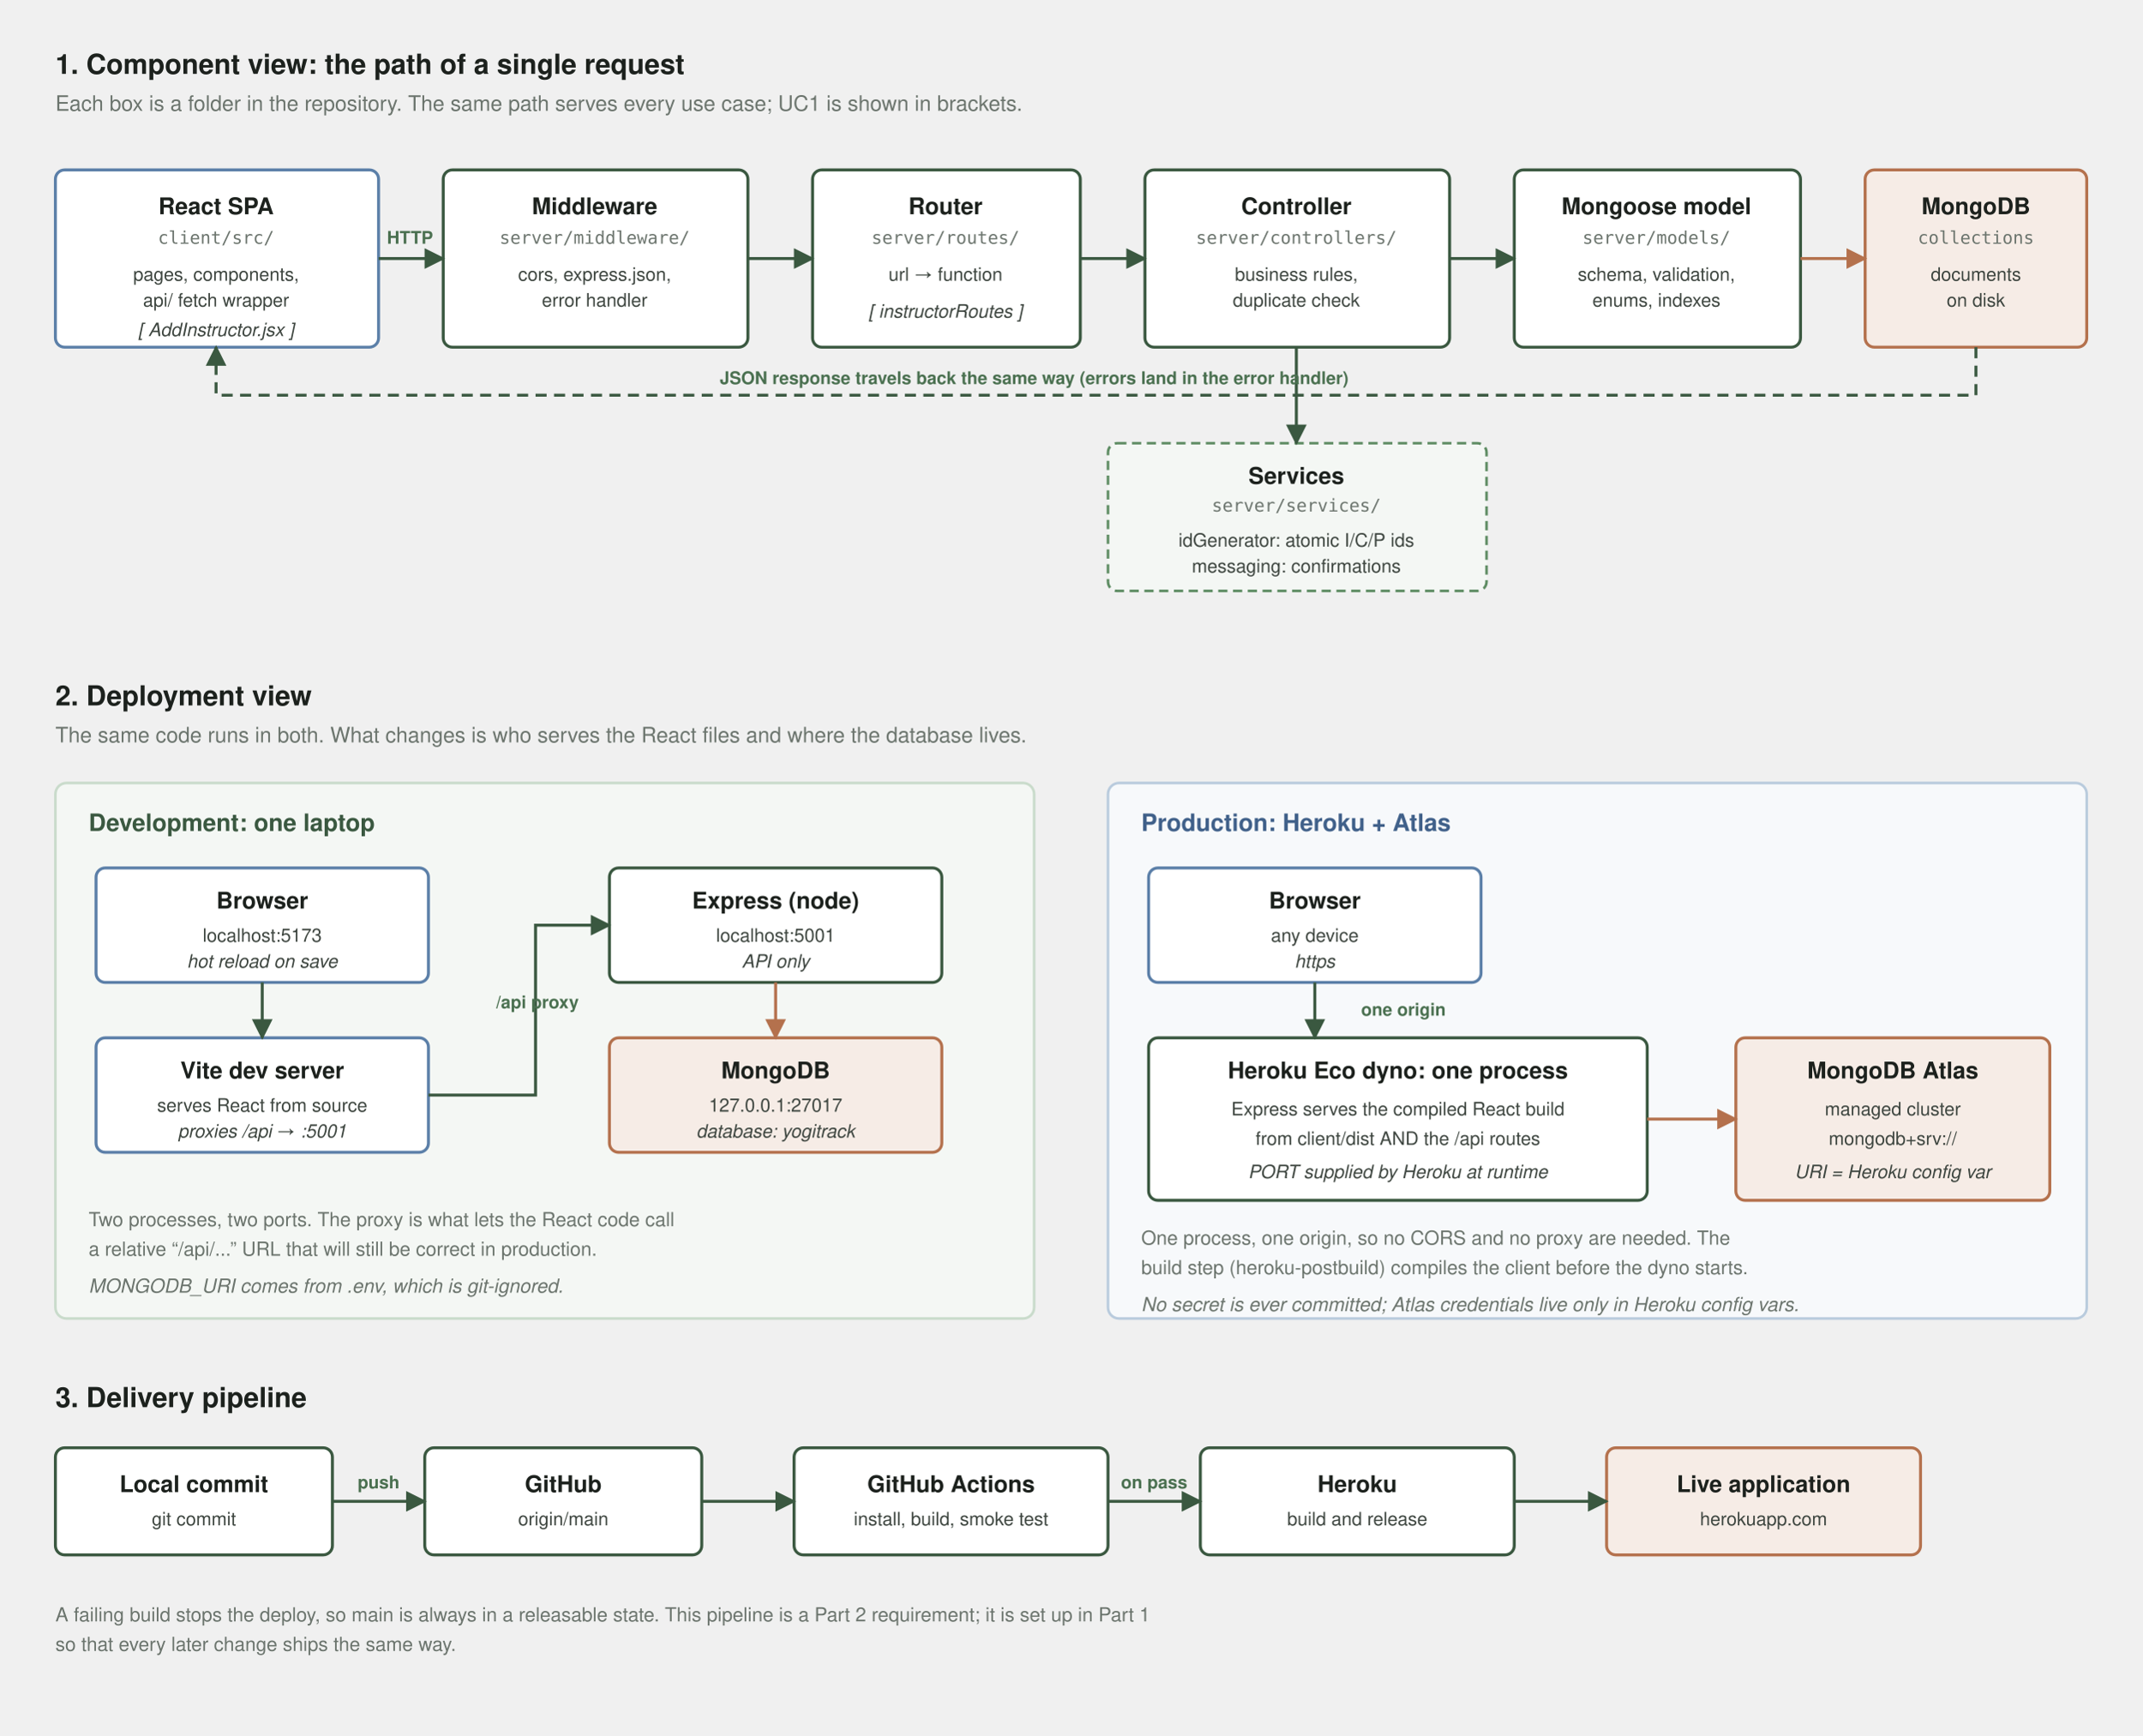
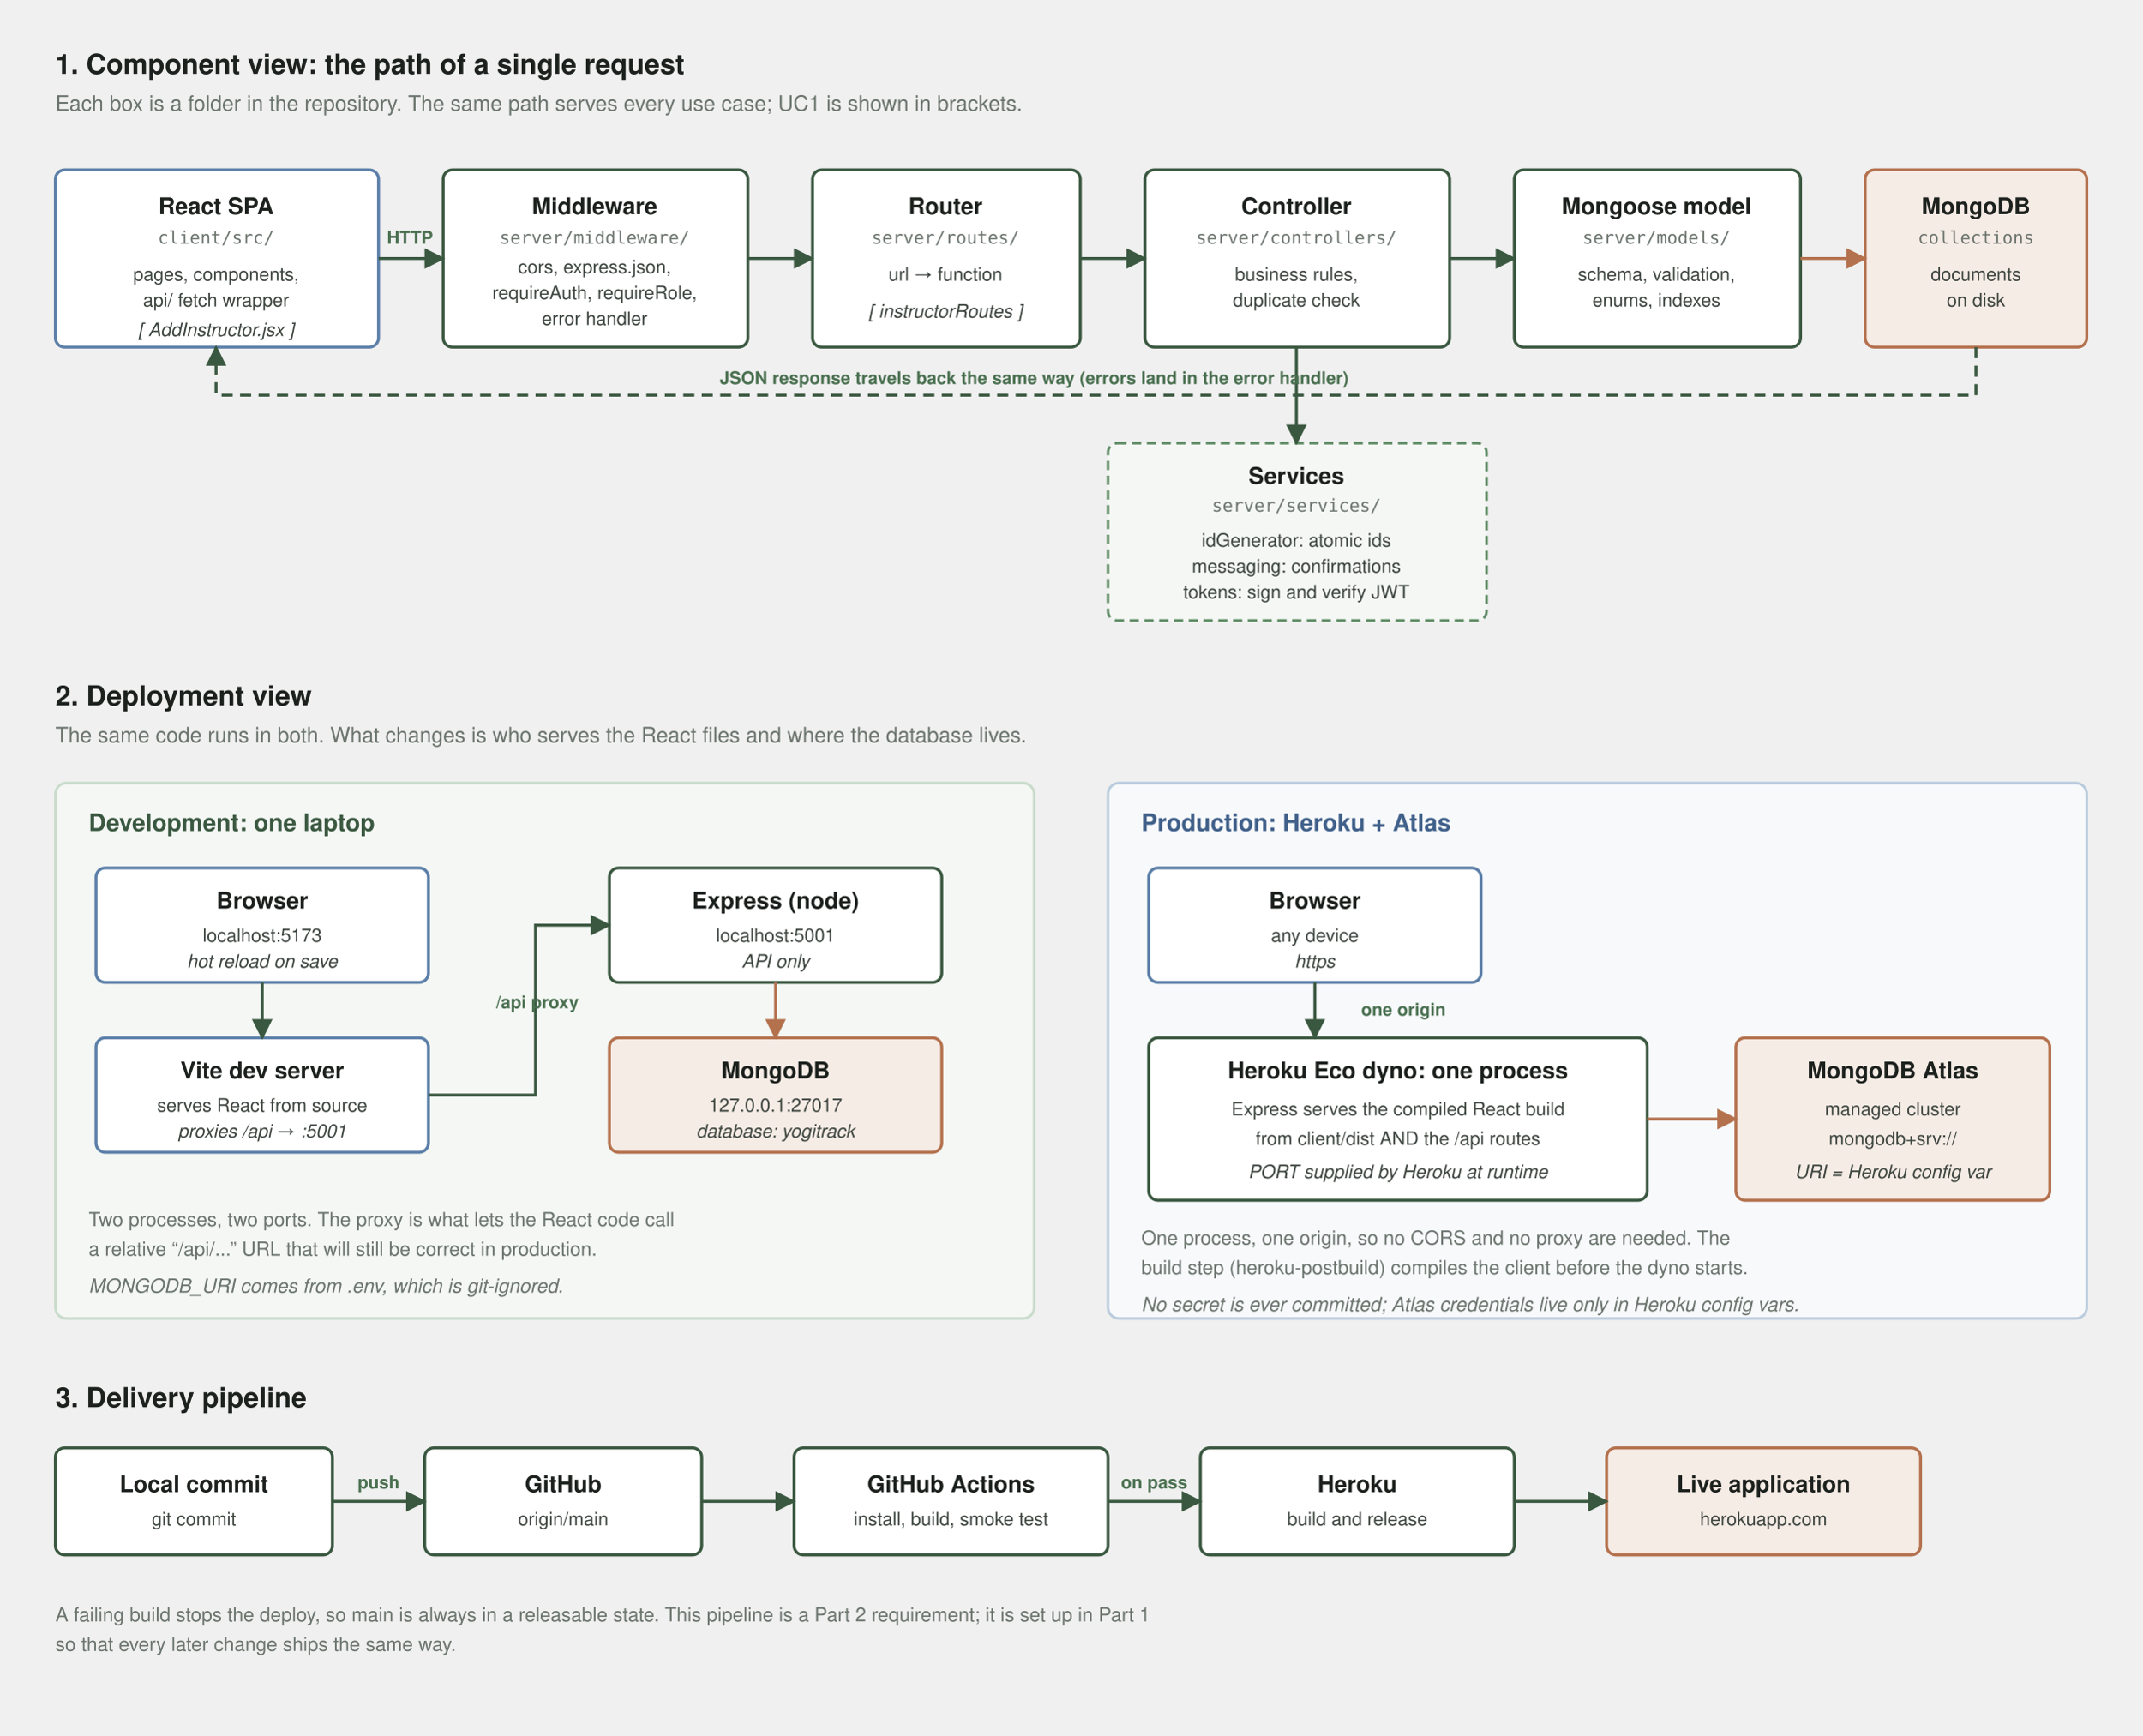
<svg xmlns="http://www.w3.org/2000/svg" viewBox="0 0 1160 940" width="1160" height="940" font-family="Helvetica, Arial, sans-serif">
  <defs>
    <marker id="a" viewBox="0 0 10 10" refX="9" refY="5" markerWidth="7" markerHeight="7" orient="auto-start-reverse">
      <path d="M 0 0 L 10 5 L 0 10 z" fill="#3a5840" />
    </marker>
    <marker id="ao" viewBox="0 0 10 10" refX="9" refY="5" markerWidth="7" markerHeight="7" orient="auto-start-reverse">
      <path d="M 0 0 L 10 5 L 0 10 z" fill="#b4714d" />
    </marker>
  </defs>
  <style>
    .sect      { font-size:15px; font-weight:700; fill:#1c211d; }
    .sectsub   { font-size:11.5px; fill:#6b746d; }
    .comp      { fill:#ffffff; stroke:#3a5840; stroke-width:1.6; }
    .comp-r    { fill:#ffffff; stroke:#5b7fa8; stroke-width:1.6; }
    .comp-db   { fill:#f6ece6; stroke:#b4714d; stroke-width:1.6; }
    .comp-svc  { fill:#f4f7f4; stroke:#5e8c63; stroke-width:1.4; stroke-dasharray:5 3; }
    .ctitle    { font-size:12.5px; font-weight:700; fill:#1c211d; text-anchor:middle; }
    .cfile     { font-size:9.5px; fill:#6b746d; text-anchor:middle; font-family:"SF Mono", Menlo, monospace; }
    .cdesc     { font-size:10px; fill:#3d453f; text-anchor:middle; }
    .flow      { stroke:#3a5840; stroke-width:1.6; fill:none; }
    .flow-db   { stroke:#b4714d; stroke-width:1.6; fill:none; }
    .flabel    { font-size:9.5px; fill:#4a7050; text-anchor:middle; font-weight:600; }
    .zone      { fill:#f4f7f4; stroke:#c9dbcb; stroke-width:1.4; }
    .zone-p    { fill:#f7f9fb; stroke:#b9cbdd; stroke-width:1.4; }
    .ztitle    { font-size:13px; font-weight:700; fill:#3a5840; }
    .ztitle-p  { font-size:13px; font-weight:700; fill:#41618a; }
    .znote     { font-size:10.5px; fill:#6b746d; }
    .tag       { font-size:9.5px; fill:#fff; font-weight:700; text-anchor:middle; }
  </style>
  <text class="sect" x="30" y="40">1. Component view: the path of a single request</text>
  <text class="sectsub" x="30" y="60">Each box is a folder in the repository. The same path serves every use case; UC1 is shown in brackets.</text>
  <rect class="comp-r" x="30" y="92" width="175" height="96" rx="5" />
  <text class="ctitle" x="117" y="116">React SPA</text>
  <text class="cfile" x="117" y="132">client/src/</text>
  <text class="cdesc" x="117" y="152">pages, components,</text>
  <text class="cdesc" x="117" y="166">api/ fetch wrapper</text>
  <text class="cdesc" x="117" y="182" font-style="italic">[ AddInstructor.jsx ]</text>
  <rect class="comp" x="240" y="92" width="165" height="96" rx="5" />
  <text class="ctitle" x="322" y="116">Middleware</text>
  <text class="cfile" x="322" y="132">server/middleware/</text>
-   <text class="cdesc" x="322" y="152">cors, express.json,</text>
-   <text class="cdesc" x="322" y="166">error handler</text>
+   <text class="cdesc" x="322" y="148">cors, express.json,</text>
+   <text class="cdesc" x="322" y="162">requireAuth, requireRole,</text>
+   <text class="cdesc" x="322" y="176">error handler</text>
  <rect class="comp" x="440" y="92" width="145" height="96" rx="5" />
  <text class="ctitle" x="512" y="116">Router</text>
  <text class="cfile" x="512" y="132">server/routes/</text>
  <text class="cdesc" x="512" y="152">url → function</text>
  <text class="cdesc" x="512" y="172" font-style="italic">[ instructorRoutes ]</text>
  <rect class="comp" x="620" y="92" width="165" height="96" rx="5" />
  <text class="ctitle" x="702" y="116">Controller</text>
  <text class="cfile" x="702" y="132">server/controllers/</text>
  <text class="cdesc" x="702" y="152">business rules,</text>
  <text class="cdesc" x="702" y="166">duplicate check</text>
  <rect class="comp" x="820" y="92" width="155" height="96" rx="5" />
  <text class="ctitle" x="897" y="116">Mongoose model</text>
  <text class="cfile" x="897" y="132">server/models/</text>
  <text class="cdesc" x="897" y="152">schema, validation,</text>
  <text class="cdesc" x="897" y="166">enums, indexes</text>
  <rect class="comp-db" x="1010" y="92" width="120" height="96" rx="5" />
  <text class="ctitle" x="1070" y="116">MongoDB</text>
  <text class="cfile" x="1070" y="132">collections</text>
  <text class="cdesc" x="1070" y="152">documents</text>
  <text class="cdesc" x="1070" y="166">on disk</text>
  <path class="flow" d="M205 140 H240" marker-end="url(#a)" />
  <text class="flabel" x="222" y="132">HTTP</text>
  <path class="flow" d="M405 140 H440" marker-end="url(#a)" />
  <path class="flow" d="M585 140 H620" marker-end="url(#a)" />
  <path class="flow" d="M785 140 H820" marker-end="url(#a)" />
  <path class="flow-db" d="M975 140 H1010" marker-end="url(#ao)" />
-   <rect class="comp-svc" x="600" y="240" width="205" height="80" rx="5" />
+   <rect class="comp-svc" x="600" y="240" width="205" height="96" rx="5" />
  <text class="ctitle" x="702" y="262">Services</text>
  <text class="cfile" x="702" y="277">server/services/</text>
-   <text class="cdesc" x="702" y="296">idGenerator: atomic I/C/P ids</text>
+   <text class="cdesc" x="702" y="296">idGenerator: atomic ids</text>
  <text class="cdesc" x="702" y="310">messaging: confirmations</text>
+   <text class="cdesc" x="702" y="324">tokens: sign and verify JWT</text>
  <path class="flow" d="M702 188 V240" marker-end="url(#a)" />
  <path class="flow" d="M1070 188 V214 H117 V188" marker-end="url(#a)" stroke-dasharray="6 4" stroke="#6b746d" />
  <text class="flabel" x="560" y="208" fill="#6b746d">JSON response travels back the same way (errors land in the error handler)</text>
  <text class="sect" x="30" y="382">2. Deployment view</text>
  <text class="sectsub" x="30" y="402">The same code runs in both. What changes is who serves the React files and where the database lives.</text>
  <rect class="zone" x="30" y="424" width="530" height="290" rx="6" />
  <text class="ztitle" x="48" y="450">Development: one laptop</text>
  <rect class="comp-r" x="52" y="470" width="180" height="62" rx="5" />
  <text class="ctitle" x="142" y="492">Browser</text>
  <text class="cdesc" x="142" y="510">localhost:5173</text>
  <text class="cdesc" x="142" y="524" font-style="italic">hot reload on save</text>
  <rect class="comp-r" x="52" y="562" width="180" height="62" rx="5" />
  <text class="ctitle" x="142" y="584">Vite dev server</text>
  <text class="cdesc" x="142" y="602">serves React from source</text>
  <text class="cdesc" x="142" y="616" font-style="italic">proxies /api → :5001</text>
  <rect class="comp" x="330" y="470" width="180" height="62" rx="5" />
  <text class="ctitle" x="420" y="492">Express (node)</text>
  <text class="cdesc" x="420" y="510">localhost:5001</text>
  <text class="cdesc" x="420" y="524" font-style="italic">API only</text>
  <rect class="comp-db" x="330" y="562" width="180" height="62" rx="5" />
  <text class="ctitle" x="420" y="584">MongoDB</text>
  <text class="cdesc" x="420" y="602">127.0.0.1:27017</text>
  <text class="cdesc" x="420" y="616" font-style="italic">database: yogitrack</text>
  <path class="flow" d="M142 532 V562" marker-end="url(#a)" />
  <path class="flow" d="M232 593 H290 V501 H330" marker-end="url(#a)" />
  <text class="flabel" x="291" y="546">/api proxy</text>
  <path class="flow-db" d="M420 532 V562" marker-end="url(#ao)" />
  <text class="znote" x="48" y="664">Two processes, two ports. The proxy is what lets the React code call</text>
  <text class="znote" x="48" y="680">a relative “/api/...” URL that will still be correct in production.</text>
  <text class="znote" x="48" y="700" font-style="italic">MONGODB_URI comes from .env, which is git-ignored.</text>
  <rect class="zone-p" x="600" y="424" width="530" height="290" rx="6" />
  <text class="ztitle-p" x="618" y="450">Production: Heroku + Atlas</text>
  <rect class="comp-r" x="622" y="470" width="180" height="62" rx="5" />
  <text class="ctitle" x="712" y="492">Browser</text>
  <text class="cdesc" x="712" y="510">any device</text>
  <text class="cdesc" x="712" y="524" font-style="italic">https</text>
  <rect class="comp" x="622" y="562" width="270" height="88" rx="5" />
  <text class="ctitle" x="757" y="584">Heroku Eco dyno: one process</text>
  <text class="cdesc" x="757" y="604">Express serves the compiled React build</text>
  <text class="cdesc" x="757" y="620">from client/dist AND the /api routes</text>
  <text class="cdesc" x="757" y="638" font-style="italic">PORT supplied by Heroku at runtime</text>
  <rect class="comp-db" x="940" y="562" width="170" height="88" rx="5" />
  <text class="ctitle" x="1025" y="584">MongoDB Atlas</text>
  <text class="cdesc" x="1025" y="604">managed cluster</text>
  <text class="cdesc" x="1025" y="620">mongodb+srv://</text>
  <text class="cdesc" x="1025" y="638" font-style="italic">URI = Heroku config var</text>
  <path class="flow" d="M712 532 V562" marker-end="url(#a)" />
  <text class="flabel" x="760" y="550">one origin</text>
  <path class="flow-db" d="M892 606 H940" marker-end="url(#ao)" />
  <text class="znote" x="618" y="674">One process, one origin, so no CORS and no proxy are needed. The</text>
  <text class="znote" x="618" y="690">build step (heroku-postbuild) compiles the client before the dyno starts.</text>
  <text class="znote" x="618" y="710" font-style="italic">No secret is ever committed; Atlas credentials live only in Heroku config vars.</text>
  <text class="sect" x="30" y="762">3. Delivery pipeline</text>
  <rect class="comp" x="30" y="784" width="150" height="58" rx="5" />
  <text class="ctitle" x="105" y="808">Local commit</text>
  <text class="cdesc" x="105" y="826">git commit</text>
  <rect class="comp" x="230" y="784" width="150" height="58" rx="5" />
  <text class="ctitle" x="305" y="808">GitHub</text>
  <text class="cdesc" x="305" y="826">origin/main</text>
  <rect class="comp" x="430" y="784" width="170" height="58" rx="5" />
  <text class="ctitle" x="515" y="808">GitHub Actions</text>
  <text class="cdesc" x="515" y="826">install, build, smoke test</text>
  <rect class="comp" x="650" y="784" width="170" height="58" rx="5" />
  <text class="ctitle" x="735" y="808">Heroku</text>
  <text class="cdesc" x="735" y="826">build and release</text>
  <rect class="comp-db" x="870" y="784" width="170" height="58" rx="5" />
  <text class="ctitle" x="955" y="808">Live application</text>
  <text class="cdesc" x="955" y="826">herokuapp.com</text>
  <path class="flow" d="M180 813 H230" marker-end="url(#a)" />
  <text class="flabel" x="205" y="806">push</text>
  <path class="flow" d="M380 813 H430" marker-end="url(#a)" />
  <path class="flow" d="M600 813 H650" marker-end="url(#a)" />
  <text class="flabel" x="625" y="806">on pass</text>
  <path class="flow" d="M820 813 H870" marker-end="url(#a)" />
  <text class="znote" x="30" y="878">A failing build stops the deploy, so main is always in a releasable state. This pipeline is a Part 2 requirement; it is set up in Part 1</text>
  <text class="znote" x="30" y="894">so that every later change ships the same way.</text>
</svg>
